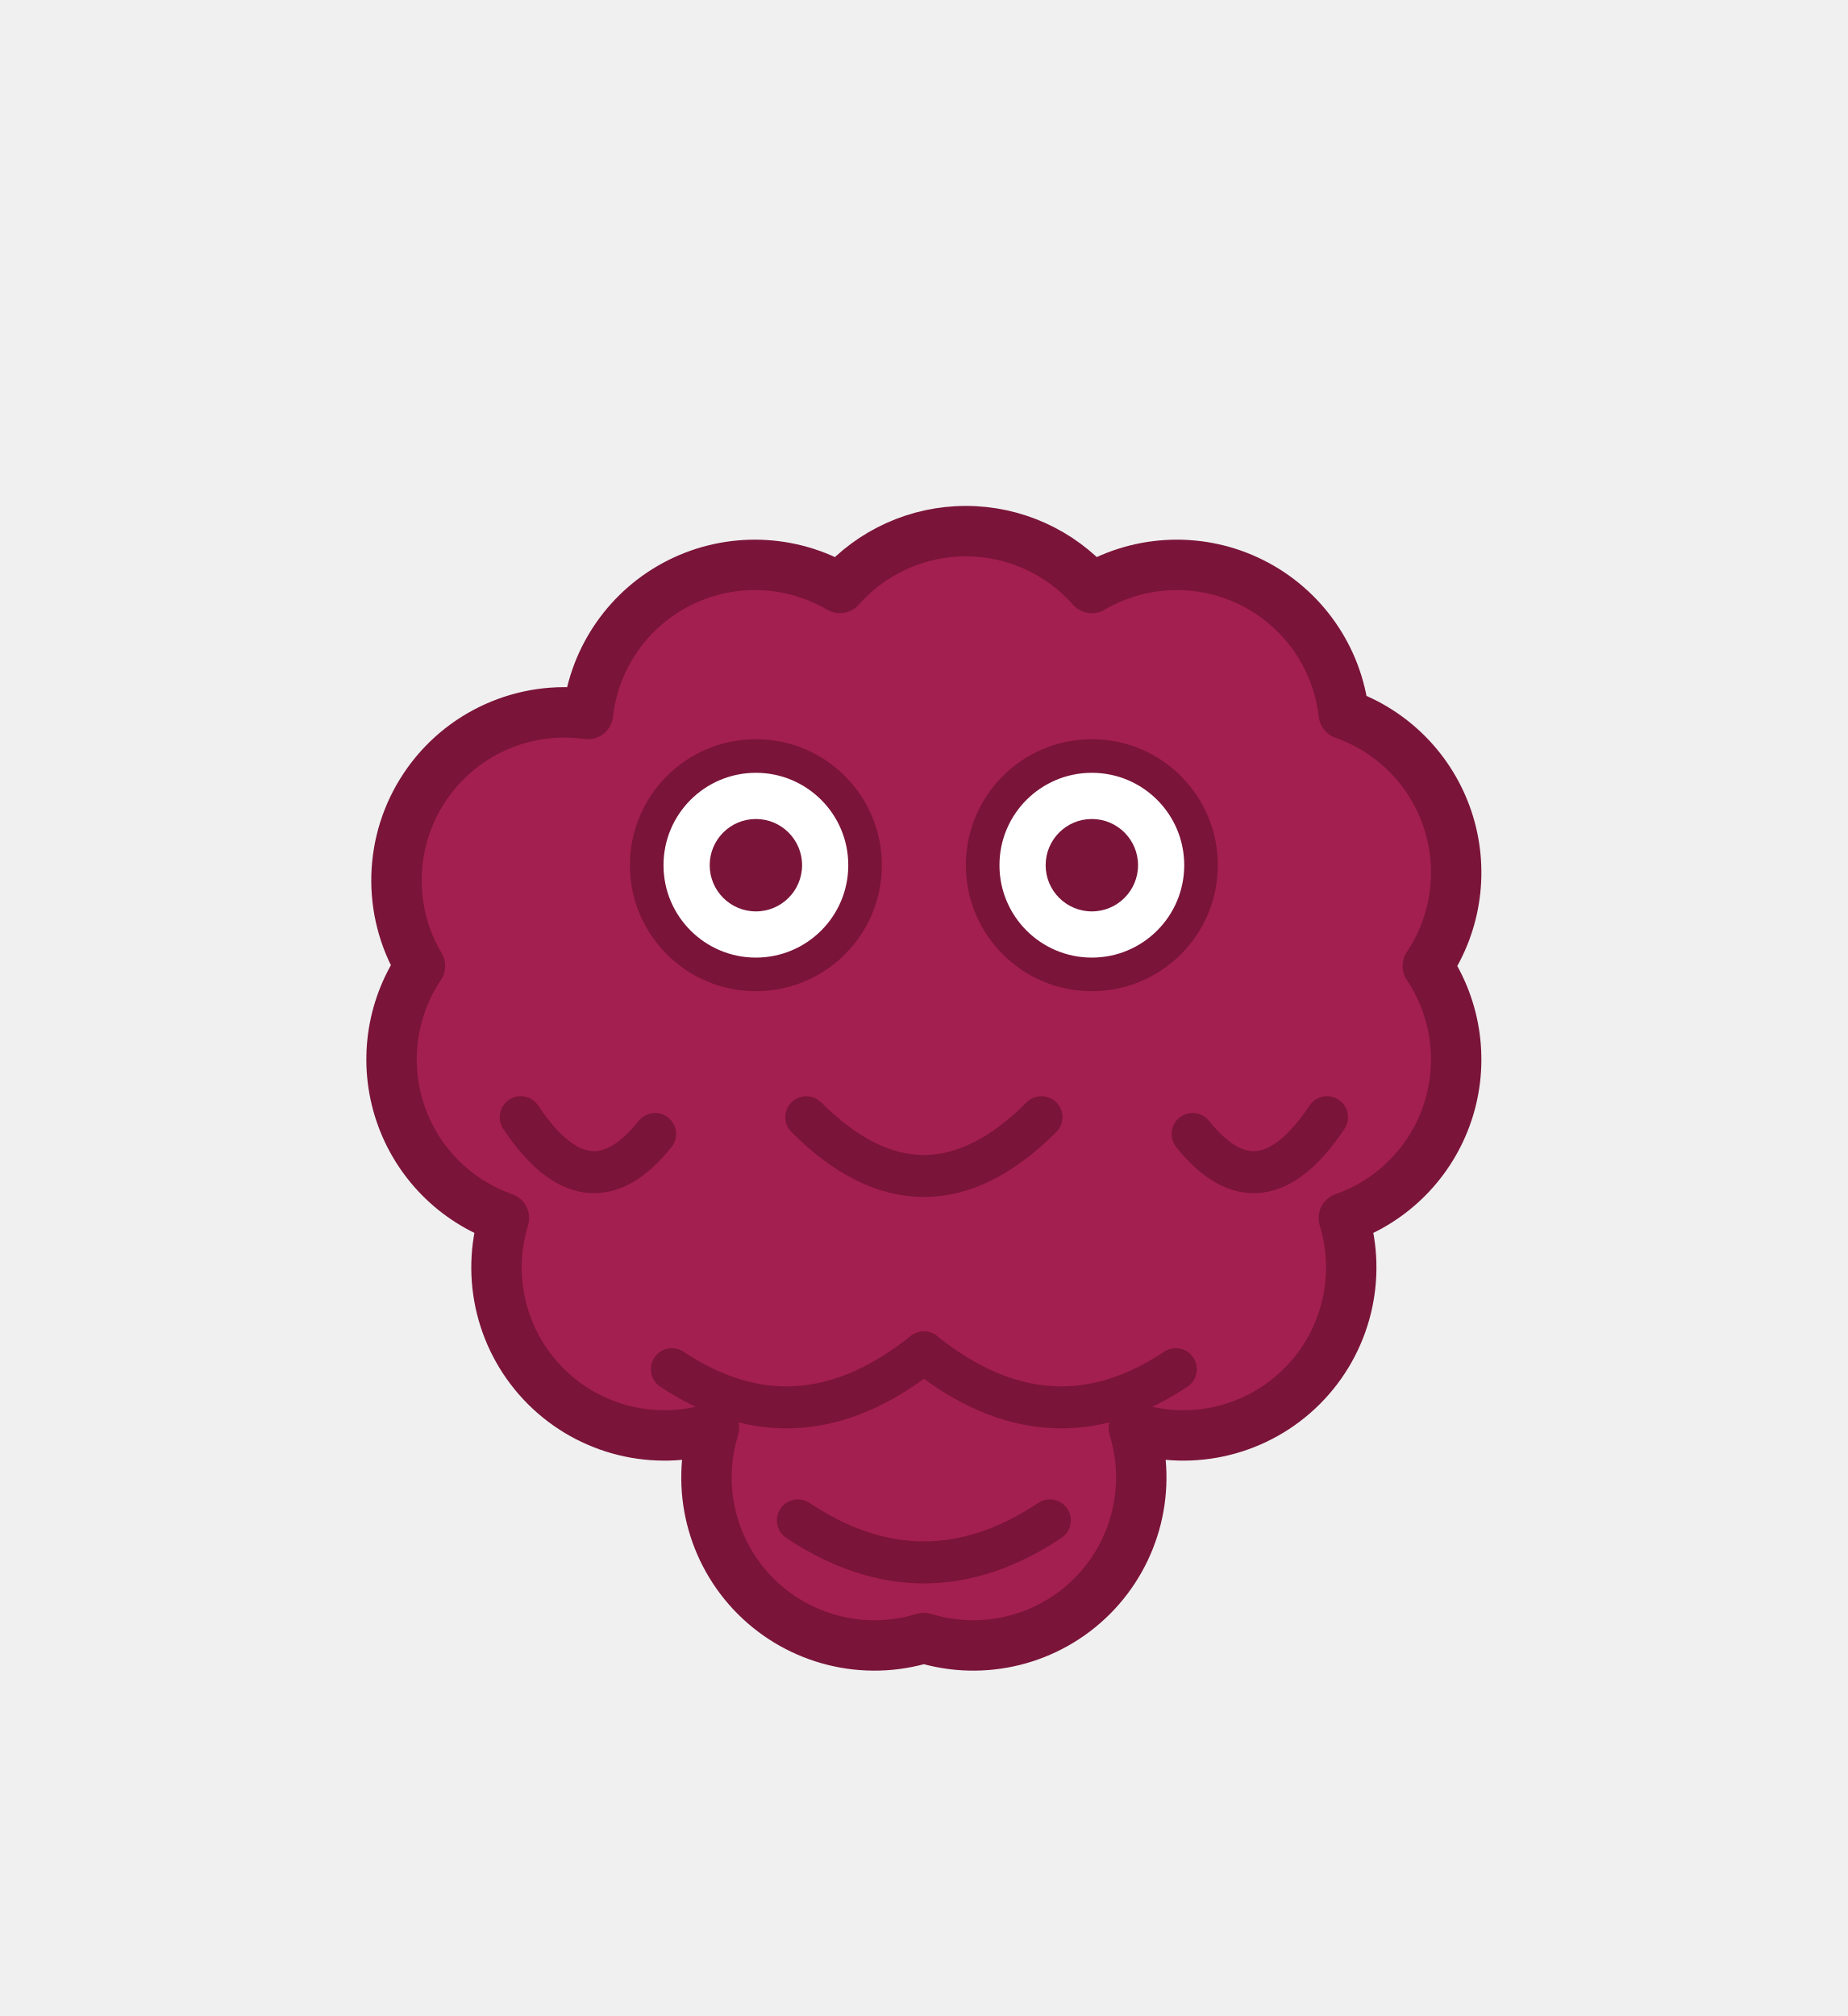
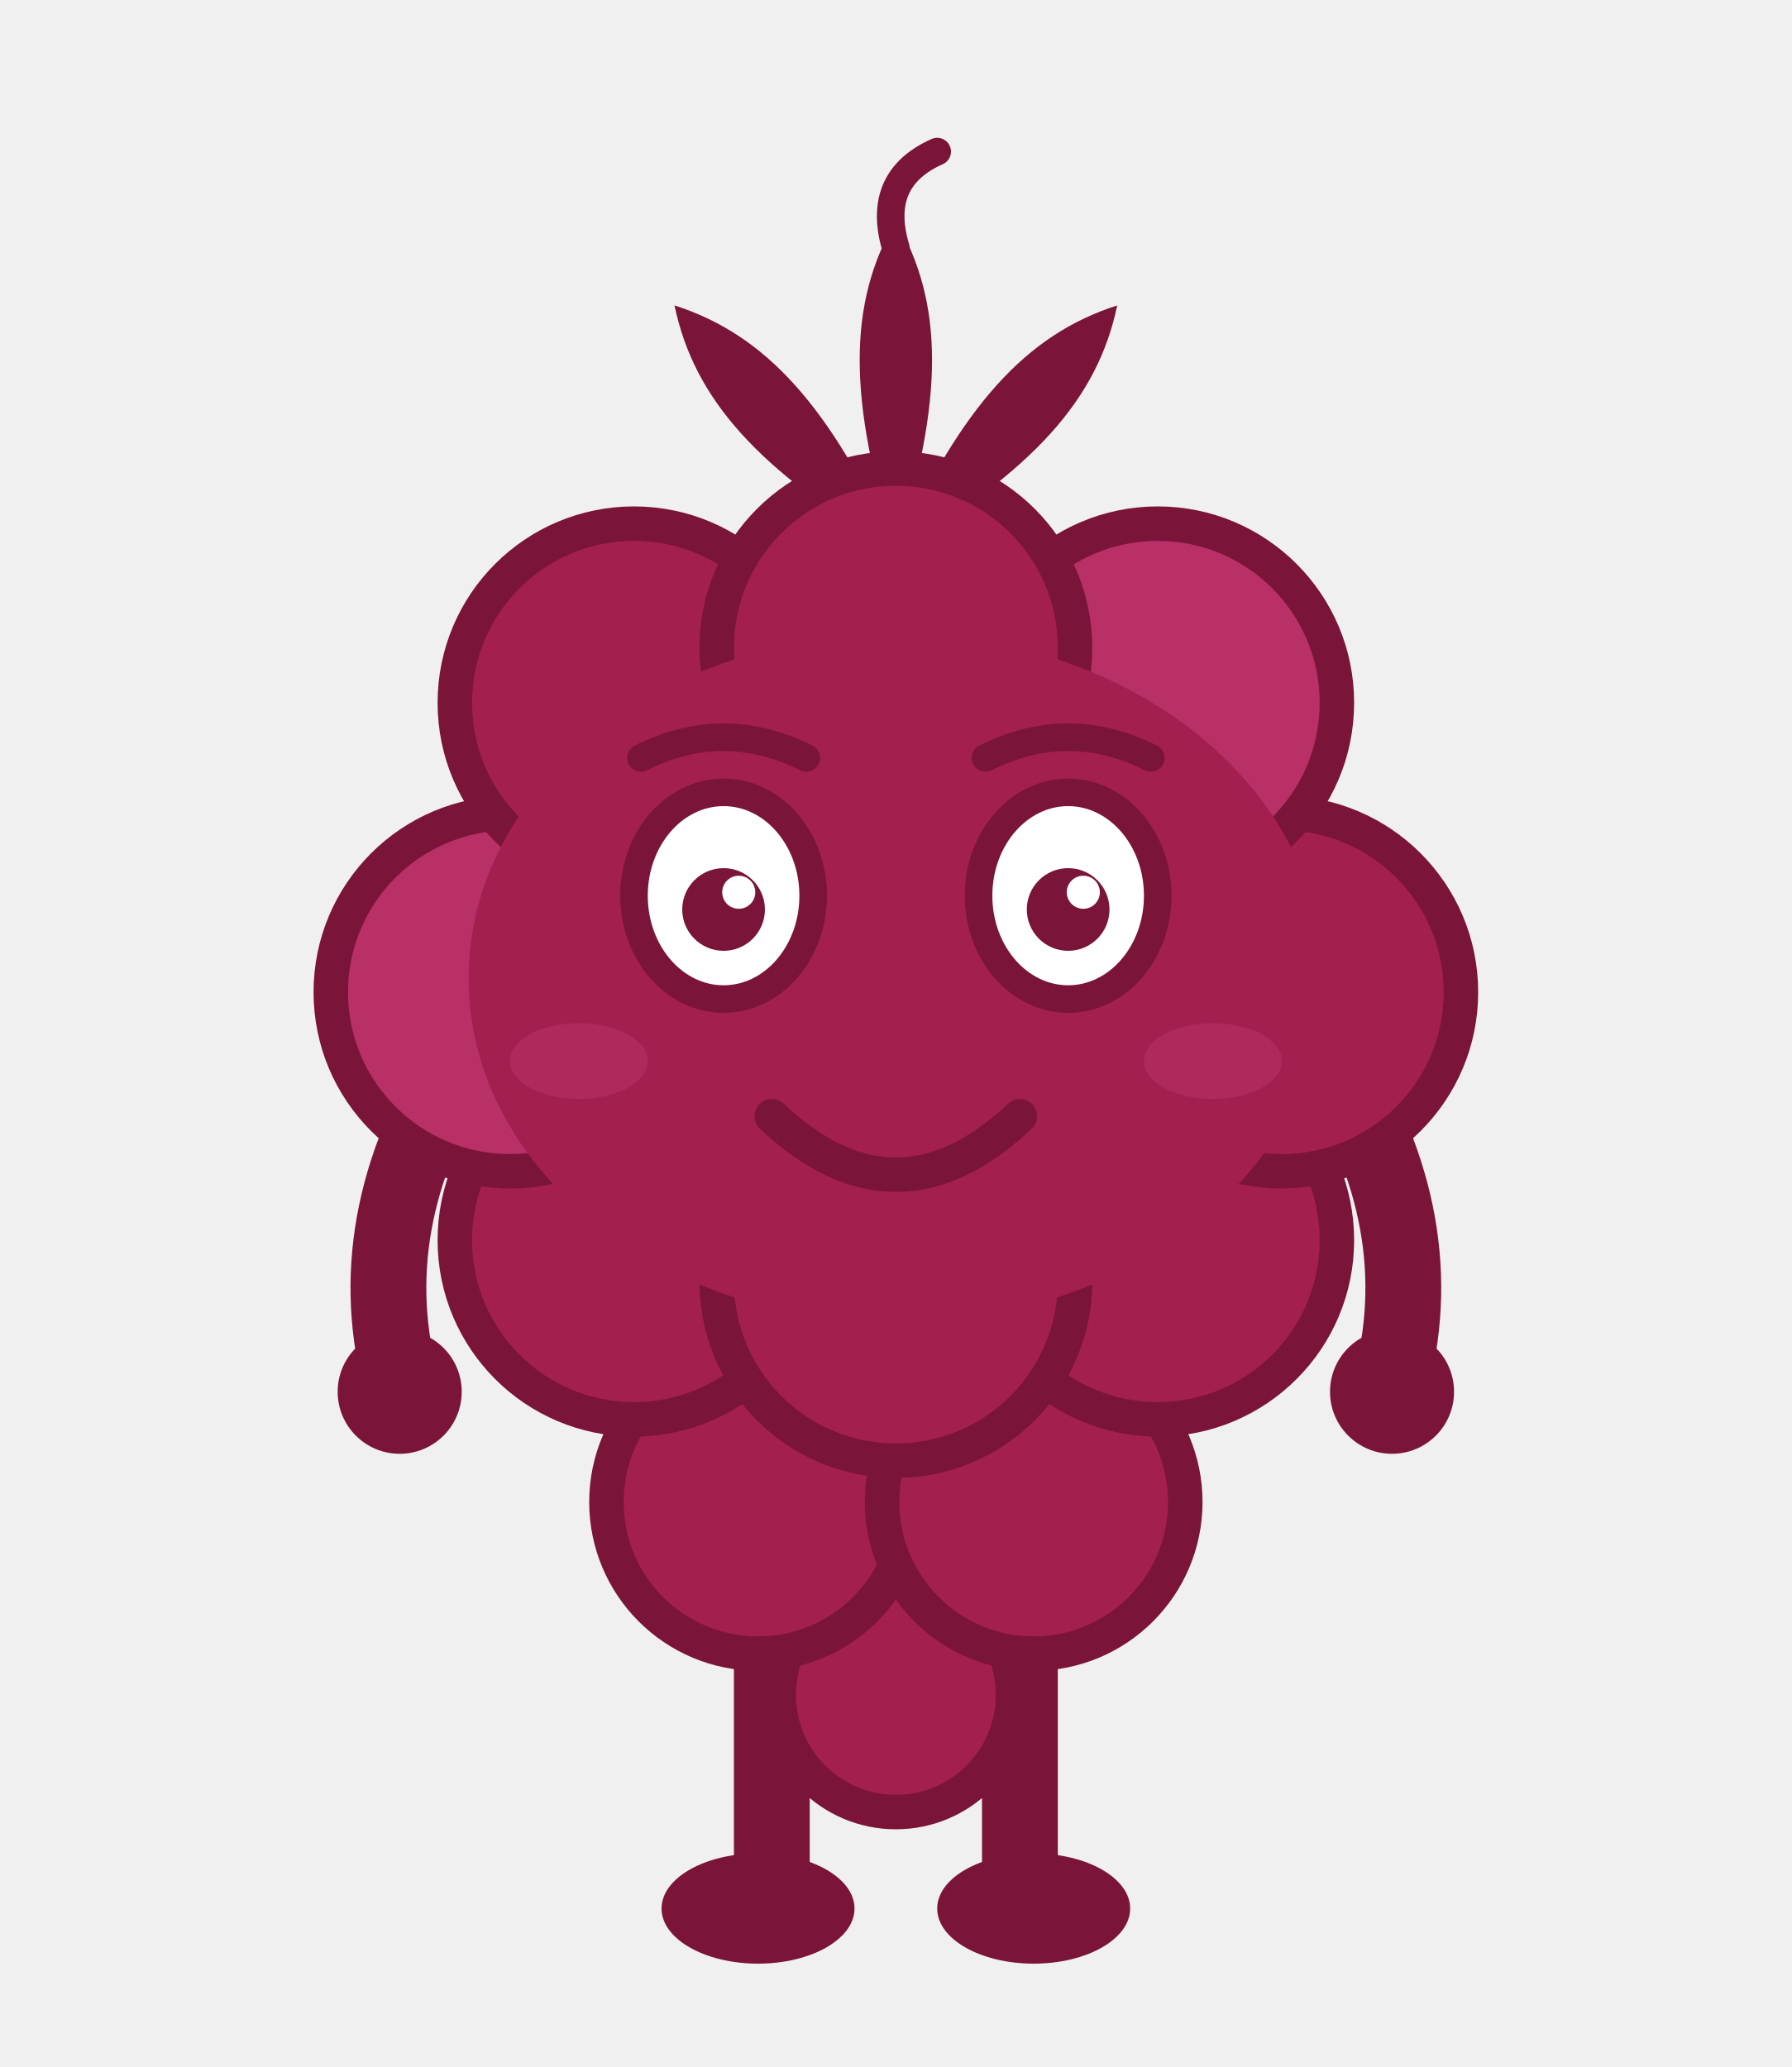
- <svg xmlns="http://www.w3.org/2000/svg" viewBox="0 0 220 240" width="220" height="240">
-   <g transform="translate(10,15)">
-     <path d="M 60 70 A 20 20 0 0 1 90 55 A 20 20 0 0 1 120 55 A 20 20 0 0 1 150 70 A 20 20 0 0 1 160 100 A 20 20 0 0 1 150 130 A 20 20 0 0 1 125 155 A 20 20 0 0 1 100 180 A 20 20 0 0 1 75 155 A 20 20 0 0 1 50 130 A 20 20 0 0 1 40 100 A 20 20 0 0 1 60 70 Z" fill="#a31f4f" stroke="#7a1438" stroke-width="6" stroke-linecap="round" stroke-linejoin="round" />
-     <circle cx="80" cy="88" r="13" fill="#FFFFFF" stroke="#7a1438" stroke-width="4" />
-     <circle cx="120" cy="88" r="13" fill="#FFFFFF" stroke="#7a1438" stroke-width="4" />
-     <circle cx="80.0" cy="88.0" r="5.5" fill="#7a1438" />
-     <circle cx="120.0" cy="88.0" r="5.5" fill="#7a1438" />
-     <path d="M 86 118 Q 100 132 114 118" fill="none" stroke="#7a1438" stroke-width="5" stroke-linecap="round" />
-     <g fill="none" stroke="#7a1438" stroke-width="5" stroke-linecap="round">
-       <path d="M 52 118 Q 60 130 68 120" />
-       <path d="M 132 120 Q 140 130 148 118" />
-       <path d="M 70 148 Q 85 158 100 146" />
-       <path d="M 100 146 Q 115 158 130 148" />
-       <path d="M 85 166 Q 100 176 115 166" />
-     </g>
+ <svg xmlns="http://www.w3.org/2000/svg" viewBox="0 0 260 300" width="260" height="300">
+   <g stroke="#7a1438" stroke-width="11" stroke-linecap="round">
+     <line x1="112" y1="240" x2="112" y2="272" />
+     <line x1="148" y1="240" x2="148" y2="272" />
  </g>
+   <ellipse cx="110" cy="277" rx="14" ry="8" fill="#7a1438" />
+   <ellipse cx="150" cy="277" rx="14" ry="8" fill="#7a1438" />
+   <g fill="#7a1438">
+     <path d="M 130 80 C 123 58 123 44 130 32 C 137 44 137 58 130 80 Z" transform="rotate(0 130 80)" />
+     <path d="M 130 80 C 123 58 123 44 130 32 C 137 44 137 58 130 80 Z" transform="rotate(-42 130 80)" />
+     <path d="M 130 80 C 123 58 123 44 130 32 C 137 44 137 58 130 80 Z" transform="rotate(42 130 80)" />
+   </g>
+   <path d="M 130 36 Q 127 26 136 22" fill="none" stroke="#7a1438" stroke-width="4" stroke-linecap="round" />
+   <path d="M 68 152 Q 52 176 58 200" fill="none" stroke="#7a1438" stroke-width="11" stroke-linecap="round" />
+   <circle cx="58" cy="202" r="9" fill="#7a1438" />
+   <path d="M 192 152 Q 208 176 202 200" fill="none" stroke="#7a1438" stroke-width="11" stroke-linecap="round" />
+   <circle cx="202" cy="202" r="9" fill="#7a1438" />
+   <circle cx="130" cy="246" r="17" fill="#a31f4f" stroke="#7a1438" stroke-width="5" />
+   <circle cx="110" cy="218" r="22" fill="#a31f4f" stroke="#7a1438" stroke-width="5" />
+   <circle cx="150" cy="218" r="22" fill="#a31f4f" stroke="#7a1438" stroke-width="5" />
+   <circle cx="92" cy="180" r="26" fill="#a31f4f" stroke="#7a1438" stroke-width="5" />
+   <circle cx="168" cy="180" r="26" fill="#a31f4f" stroke="#7a1438" stroke-width="5" />
+   <circle cx="130" cy="186" r="26" fill="#a31f4f" stroke="#7a1438" stroke-width="5" />
+   <circle cx="74" cy="144" r="26" fill="#B83066" stroke="#7a1438" stroke-width="5" />
+   <circle cx="186" cy="144" r="26" fill="#a31f4f" stroke="#7a1438" stroke-width="5" />
+   <circle cx="112" cy="138" r="26" fill="#a31f4f" stroke="#7a1438" stroke-width="5" />
+   <circle cx="148" cy="138" r="26" fill="#a31f4f" stroke="#7a1438" stroke-width="5" />
+   <circle cx="92" cy="102" r="26" fill="#a31f4f" stroke="#7a1438" stroke-width="5" />
+   <circle cx="168" cy="102" r="26" fill="#B83066" stroke="#7a1438" stroke-width="5" />
+   <circle cx="130" cy="94" r="26" fill="#a31f4f" stroke="#7a1438" stroke-width="5" />
+   <ellipse cx="130" cy="142" rx="62" ry="50" fill="#a31f4f" />
+   <ellipse cx="105" cy="130" rx="13" ry="15" fill="#FFFFFF" stroke="#7a1438" stroke-width="4" />
+   <circle cx="105" cy="132" r="6" fill="#7a1438" />
+   <circle cx="107.2" cy="129.5" r="2.4" fill="#FFFFFF" />
+   <ellipse cx="155" cy="130" rx="13" ry="15" fill="#FFFFFF" stroke="#7a1438" stroke-width="4" />
+   <circle cx="155" cy="132" r="6" fill="#7a1438" />
+   <circle cx="157.2" cy="129.5" r="2.4" fill="#FFFFFF" />
+   <path d="M 93 110 Q 105 104 117 110" fill="none" stroke="#7a1438" stroke-width="4" stroke-linecap="round" />
+   <path d="M 143 110 Q 155 104 167 110" fill="none" stroke="#7a1438" stroke-width="4" stroke-linecap="round" />
+   <path d="M 112 162 Q 130 179 148 162" fill="none" stroke="#7a1438" stroke-width="5" stroke-linecap="round" />
+   <ellipse cx="84" cy="154" rx="10" ry="5.5" fill="#B83066" opacity="0.6" />
+   <ellipse cx="176" cy="154" rx="10" ry="5.5" fill="#B83066" opacity="0.6" />
</svg>
